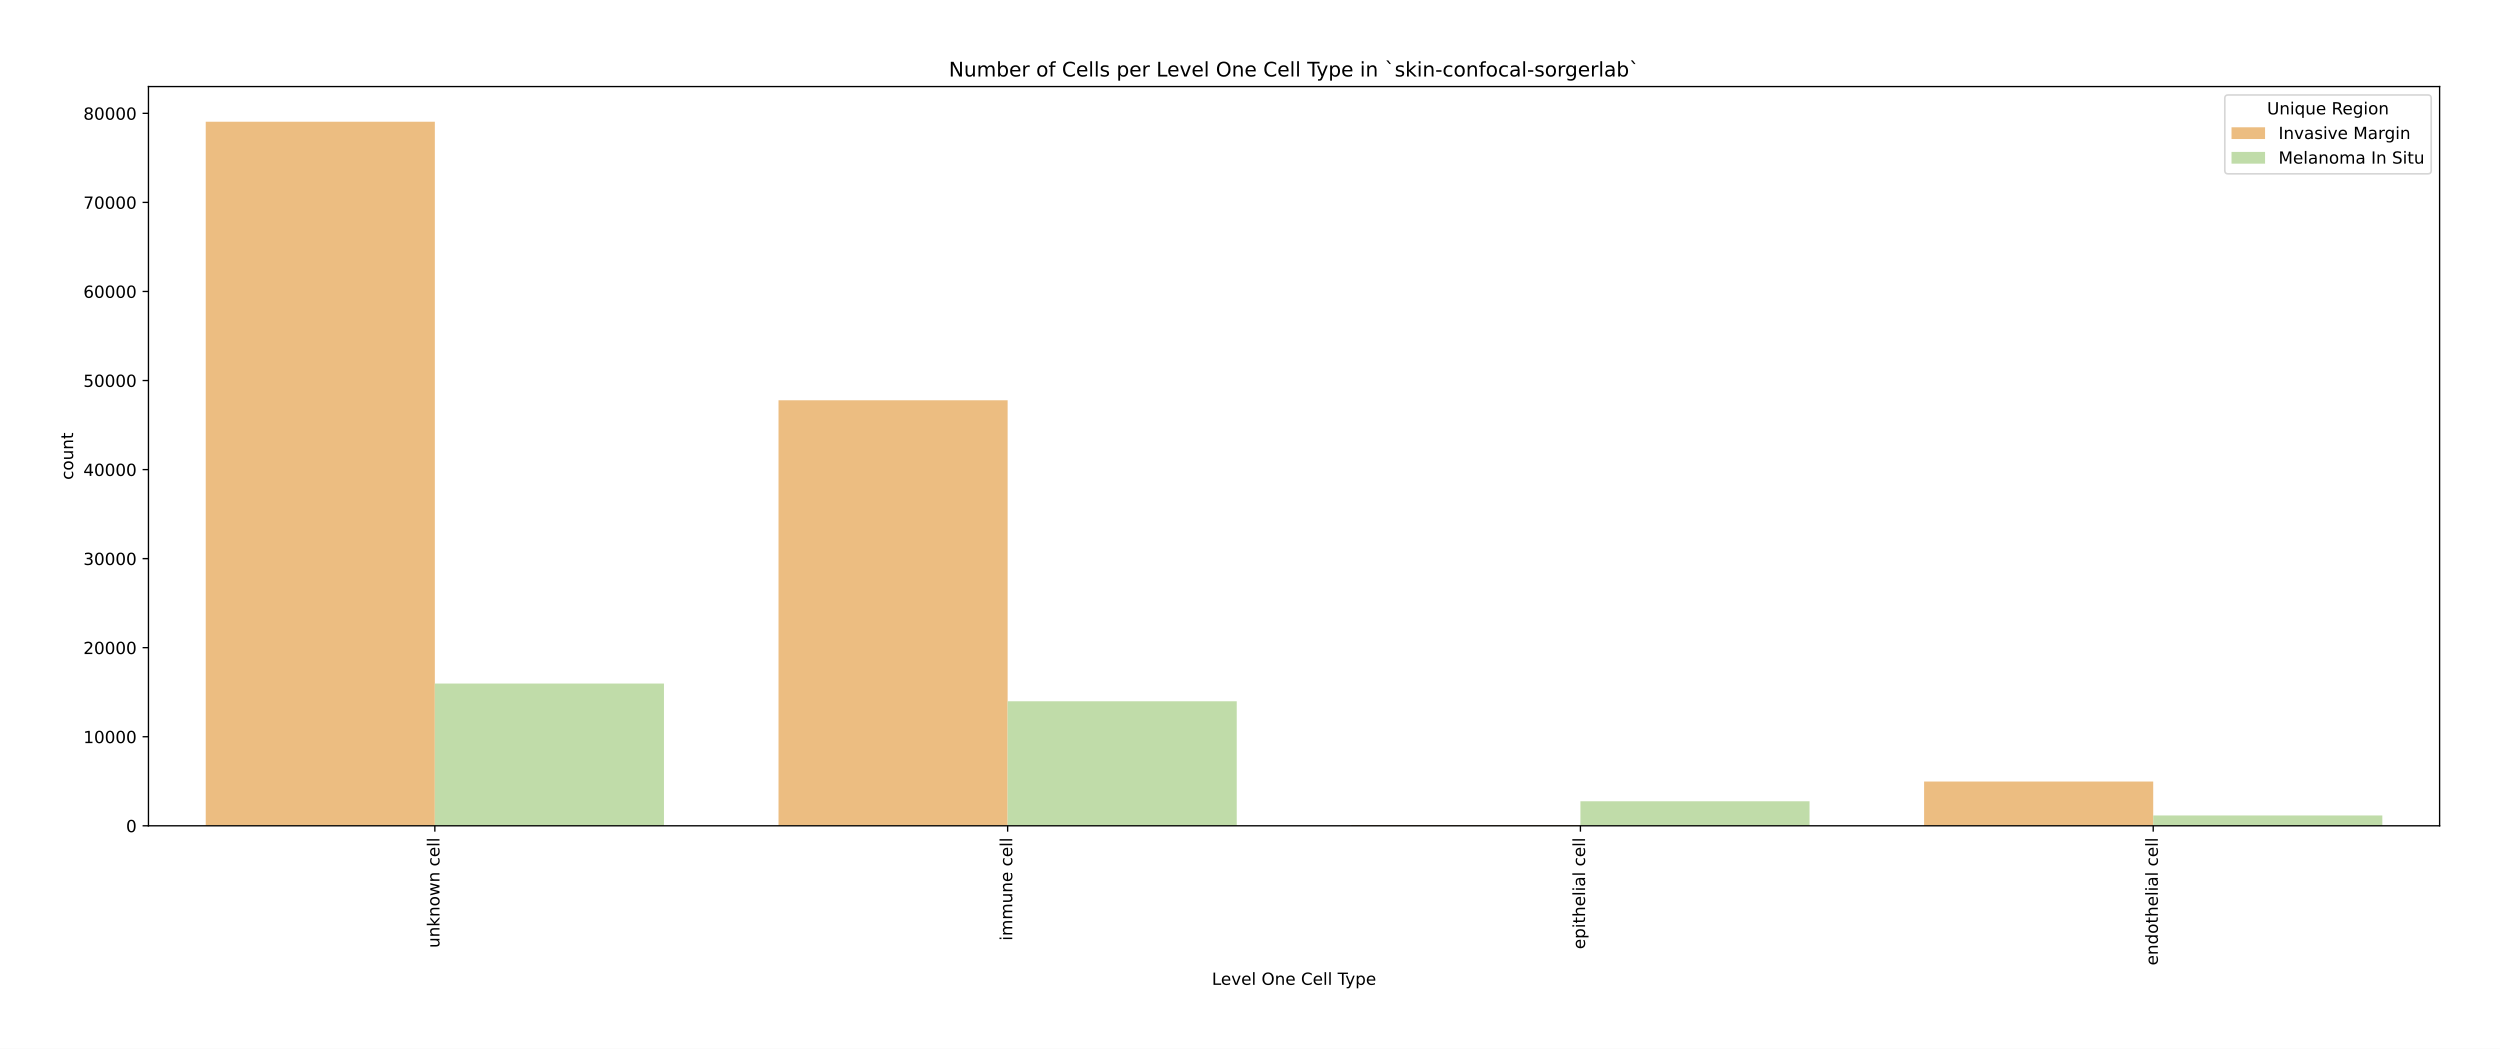
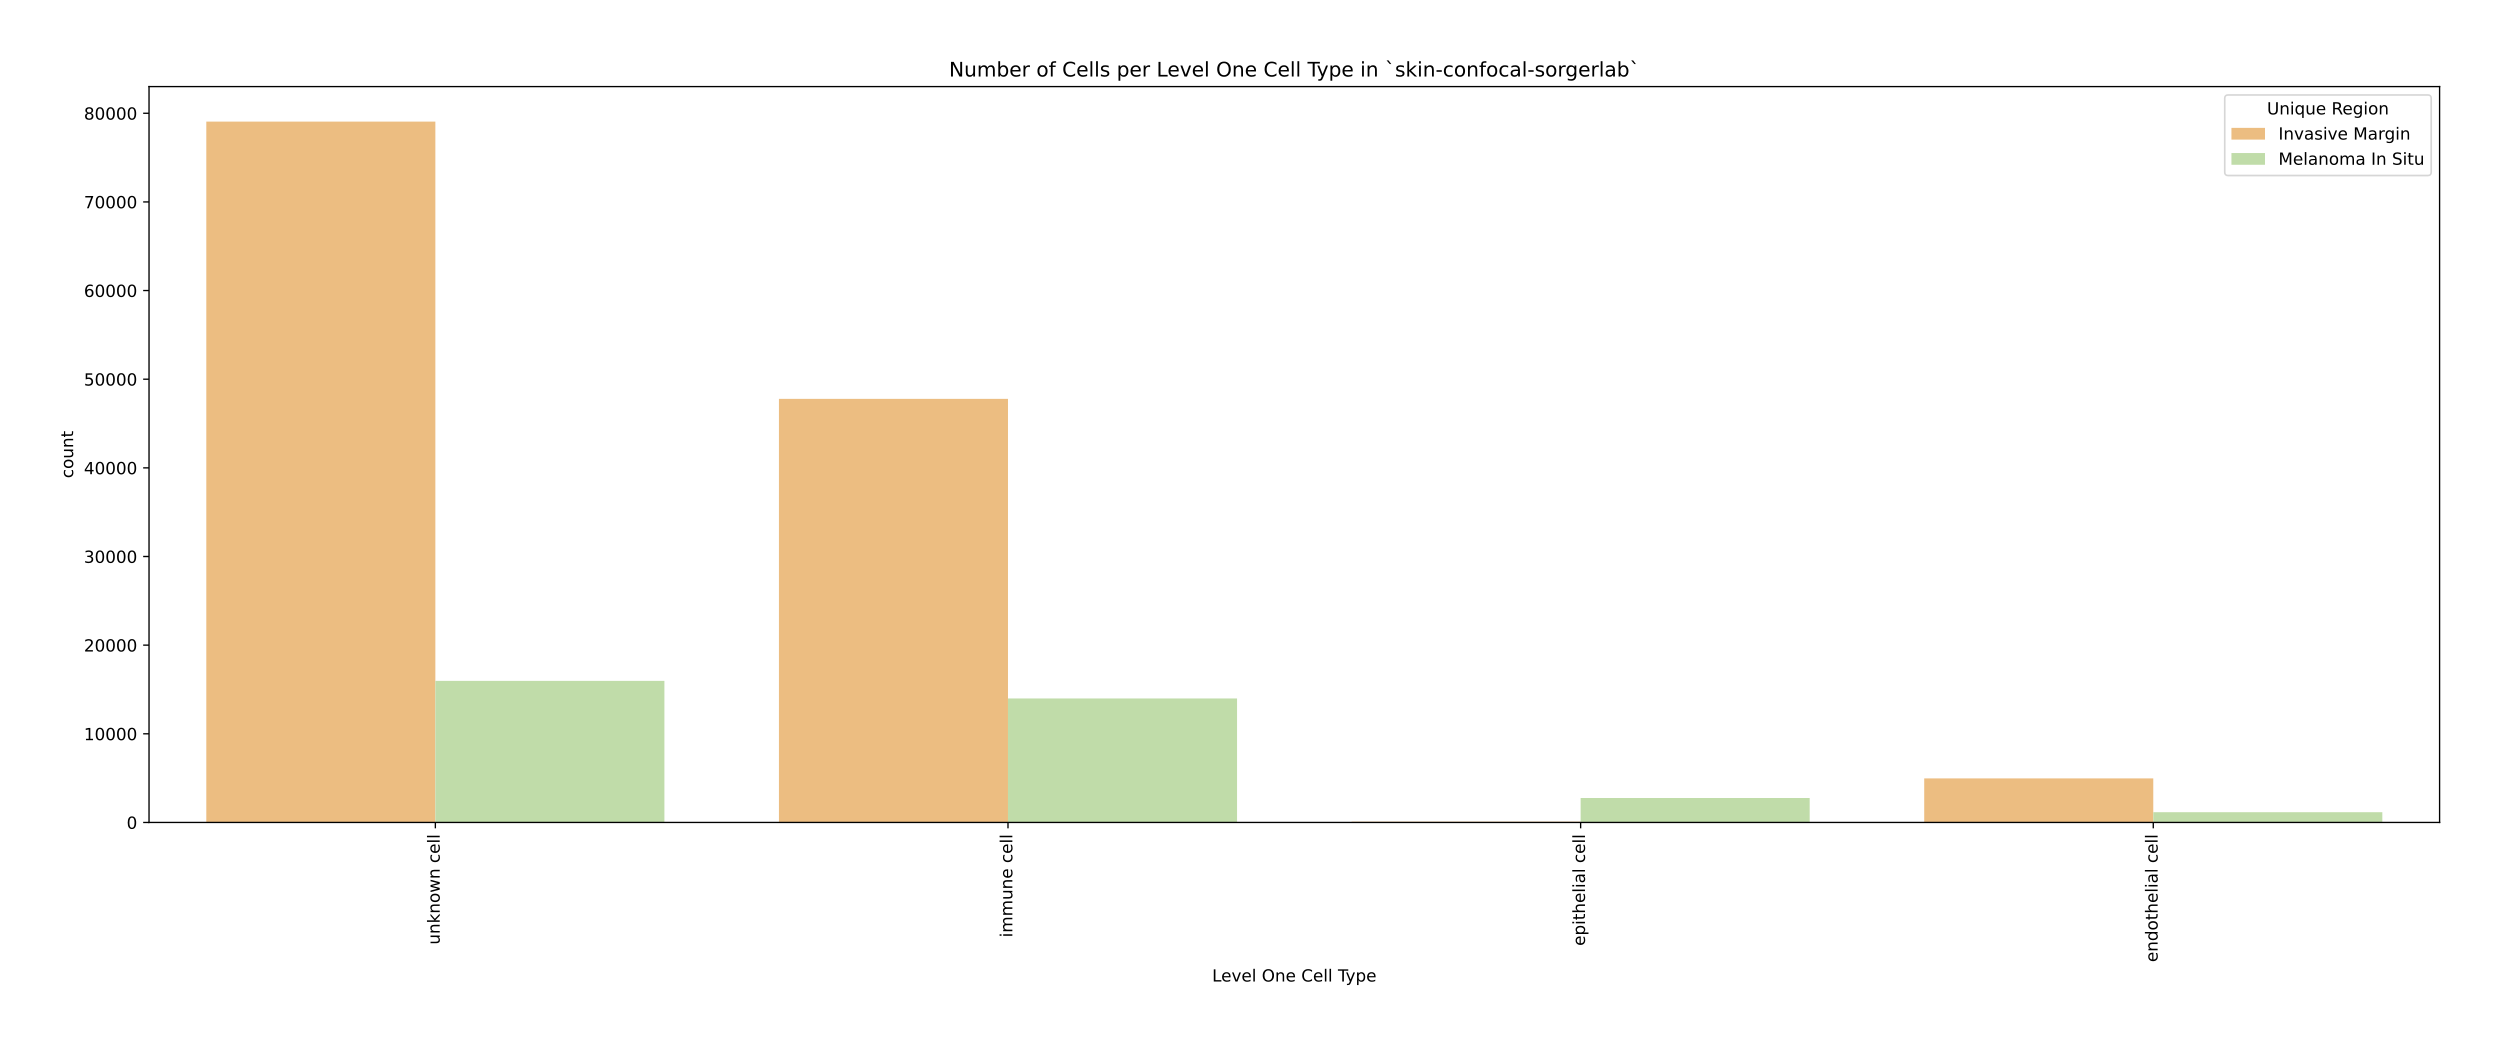
- <svg xmlns="http://www.w3.org/2000/svg" xmlns:xlink="http://www.w3.org/1999/xlink" width="1490.221pt" height="625.143pt" viewBox="0 0 1490.221 625.143" version="1.1">
+ <svg xmlns="http://www.w3.org/2000/svg" xmlns:xlink="http://www.w3.org/1999/xlink" width="1489.812pt" height="623.334pt" viewBox="0 0 1489.812 623.334" version="1.1">
  <defs>
    <style type="text/css">*{stroke-linejoin: round; stroke-linecap: butt}</style>
  </defs>
  <g id="figure_1">
    <g id="patch_1">
-       <path d="M 0 625.143  L 1490.221 625.143  L 1490.221 0  L 0 0  z " style="fill: #ffffff" />
+       <path d="M 0 623.334  L 1489.812 623.334  L 1489.812 0  L 0 0  z " style="fill: #ffffff" />
    </g>
    <g id="axes_1">
      <g id="patch_2">
-         <path d="M 88.491 492.248  L 1454.221 492.248  L 1454.221 51.598  L 88.491 51.598  z " style="fill: #ffffff" />
+         <path d="M 88.812 490.116  L 1453.812 490.116  L 1453.812 51.598  L 88.812 51.598  z " style="fill: #ffffff" />
      </g>
      <g id="patch_3">
-         <path d="M 122.634 492.248  L 259.207 492.248  L 259.207 72.581  L 122.634 72.581  z " clip-path="url(#ped04bbaa62)" style="fill: #ecbd81" />
+         <path d="M 122.938 490.116  L 259.438 490.116  L 259.438 72.48  L 122.938 72.48  z " clip-path="url(#p43089c3223)" style="fill: #ecbd81" />
      </g>
      <g id="patch_4">
-         <path d="M 464.066 492.248  L 600.639 492.248  L 600.639 238.588  L 464.066 238.588  z " clip-path="url(#ped04bbaa62)" style="fill: #ecbd81" />
+         <path d="M 464.188 490.116  L 600.688 490.116  L 600.688 237.683  L 464.188 237.683  z " clip-path="url(#p43089c3223)" style="fill: #ecbd81" />
      </g>
      <g id="patch_5">
-         <path d="M 805.499 492.248  L 942.072 492.248  L 942.072 491.77  L 805.499 491.77  z " clip-path="url(#ped04bbaa62)" style="fill: #ecbd81" />
+         <path d="M 805.438 490.116  L 941.938 490.116  L 941.938 489.64  L 805.438 489.64  z " clip-path="url(#p43089c3223)" style="fill: #ecbd81" />
      </g>
      <g id="patch_6">
-         <path d="M 1146.931 492.248  L 1283.504 492.248  L 1283.504 465.876  L 1146.931 465.876  z " clip-path="url(#ped04bbaa62)" style="fill: #ecbd81" />
+         <path d="M 1146.688 490.116  L 1283.188 490.116  L 1283.188 463.871  L 1146.688 463.871  z " clip-path="url(#p43089c3223)" style="fill: #ecbd81" />
      </g>
      <g id="patch_7">
-         <path d="M 259.207 492.248  L 395.78 492.248  L 395.78 407.461  L 259.207 407.461  z " clip-path="url(#ped04bbaa62)" style="fill: #c0dca9" />
+         <path d="M 259.438 490.116  L 395.938 490.116  L 395.938 405.739  L 259.438 405.739  z " clip-path="url(#p43089c3223)" style="fill: #c0dca9" />
      </g>
      <g id="patch_8">
-         <path d="M 600.639 492.248  L 737.212 492.248  L 737.212 418.02  L 600.639 418.02  z " clip-path="url(#ped04bbaa62)" style="fill: #c0dca9" />
+         <path d="M 600.688 490.116  L 737.188 490.116  L 737.188 416.247  L 600.688 416.247  z " clip-path="url(#p43089c3223)" style="fill: #c0dca9" />
      </g>
      <g id="patch_9">
-         <path d="M 942.072 492.248  L 1078.645 492.248  L 1078.645 477.629  L 942.072 477.629  z " clip-path="url(#ped04bbaa62)" style="fill: #c0dca9" />
+         <path d="M 941.938 490.116  L 1078.438 490.116  L 1078.438 475.567  L 941.938 475.567  z " clip-path="url(#p43089c3223)" style="fill: #c0dca9" />
      </g>
      <g id="patch_10">
-         <path d="M 1283.504 492.248  L 1420.077 492.248  L 1420.077 486.101  L 1283.504 486.101  z " clip-path="url(#ped04bbaa62)" style="fill: #c0dca9" />
+         <path d="M 1283.188 490.116  L 1419.688 490.116  L 1419.688 483.998  L 1283.188 483.998  z " clip-path="url(#p43089c3223)" style="fill: #c0dca9" />
      </g>
      <g id="patch_11">
-         <path d="M 259.207 492.248  L 259.207 492.248  L 259.207 492.248  L 259.207 492.248  z " clip-path="url(#ped04bbaa62)" style="fill: #ecbd81" />
+         <path d="M 259.438 490.116  L 259.438 490.116  L 259.438 490.116  L 259.438 490.116  z " clip-path="url(#p43089c3223)" style="fill: #ecbd81" />
      </g>
      <g id="patch_12">
-         <path d="M 259.207 492.248  L 259.207 492.248  L 259.207 492.248  L 259.207 492.248  z " clip-path="url(#ped04bbaa62)" style="fill: #c0dca9" />
+         <path d="M 259.438 490.116  L 259.438 490.116  L 259.438 490.116  L 259.438 490.116  z " clip-path="url(#p43089c3223)" style="fill: #c0dca9" />
      </g>
      <g id="matplotlib.axis_1">
        <g id="xtick_1">
          <g id="line2d_1">
            <defs>
-               <path id="ma2f174f5e3" d="M 0 0  L 0 3.5  " style="stroke: #000000; stroke-width: 0.8" />
+               <path id="me6ea278818" d="M 0 0  L 0 3.5  " style="stroke: #000000; stroke-width: 0.8" />
            </defs>
            <g>
-               <use xlink:href="#ma2f174f5e3" x="259.207" y="492.248" style="stroke: #000000; stroke-width: 0.8" />
+               <use xlink:href="#me6ea278818" x="259.438" y="490.116" style="stroke: #000000; stroke-width: 0.8" />
            </g>
          </g>
          <g id="text_1">
-             <text style="font-size: 10px; font-family: 'DejaVu Sans', 'Bitstream Vera Sans', 'Computer Modern Sans Serif', 'Lucida Grande', 'Verdana', 'Geneva', 'Lucid', 'Arial', 'Helvetica', 'Avant Garde', sans-serif" transform="translate(261.9663 565.0716) rotate(-90)">unknown cell</text>
+             <text style="font-size: 10px; font-family: 'DejaVu Sans', 'Bitstream Vera Sans', 'Computer Modern Sans Serif', 'Lucida Grande', 'Verdana', 'Geneva', 'Lucid', 'Arial', 'Helvetica', 'Avant Garde', sans-serif" transform="translate(262.0355 562.9392) rotate(-90)">unknown cell</text>
          </g>
        </g>
        <g id="xtick_2">
          <g id="line2d_2">
            <g>
-               <use xlink:href="#ma2f174f5e3" x="600.639" y="492.248" style="stroke: #000000; stroke-width: 0.8" />
+               <use xlink:href="#me6ea278818" x="600.688" y="490.116" style="stroke: #000000; stroke-width: 0.8" />
            </g>
          </g>
          <g id="text_2">
-             <text style="font-size: 10px; font-family: 'DejaVu Sans', 'Bitstream Vera Sans', 'Computer Modern Sans Serif', 'Lucida Grande', 'Verdana', 'Geneva', 'Lucid', 'Arial', 'Helvetica', 'Avant Garde', sans-serif" transform="translate(603.3987 560.7216) rotate(-90)">immune cell</text>
+             <text style="font-size: 10px; font-family: 'DejaVu Sans', 'Bitstream Vera Sans', 'Computer Modern Sans Serif', 'Lucida Grande', 'Verdana', 'Geneva', 'Lucid', 'Arial', 'Helvetica', 'Avant Garde', sans-serif" transform="translate(603.2855 558.5892) rotate(-90)">immune cell</text>
          </g>
        </g>
        <g id="xtick_3">
          <g id="line2d_3">
            <g>
-               <use xlink:href="#ma2f174f5e3" x="942.072" y="492.248" style="stroke: #000000; stroke-width: 0.8" />
+               <use xlink:href="#me6ea278818" x="941.938" y="490.116" style="stroke: #000000; stroke-width: 0.8" />
            </g>
          </g>
          <g id="text_3">
-             <text style="font-size: 10px; font-family: 'DejaVu Sans', 'Bitstream Vera Sans', 'Computer Modern Sans Serif', 'Lucida Grande', 'Verdana', 'Geneva', 'Lucid', 'Arial', 'Helvetica', 'Avant Garde', sans-serif" transform="translate(944.8312 565.7872) rotate(-90)">epithelial cell</text>
+             <text style="font-size: 10px; font-family: 'DejaVu Sans', 'Bitstream Vera Sans', 'Computer Modern Sans Serif', 'Lucida Grande', 'Verdana', 'Geneva', 'Lucid', 'Arial', 'Helvetica', 'Avant Garde', sans-serif" transform="translate(944.5355 563.6548) rotate(-90)">epithelial cell</text>
          </g>
        </g>
        <g id="xtick_4">
          <g id="line2d_4">
            <g>
-               <use xlink:href="#ma2f174f5e3" x="1283.504" y="492.248" style="stroke: #000000; stroke-width: 0.8" />
+               <use xlink:href="#me6ea278818" x="1283.188" y="490.116" style="stroke: #000000; stroke-width: 0.8" />
            </g>
          </g>
          <g id="text_4">
-             <text style="font-size: 10px; font-family: 'DejaVu Sans', 'Bitstream Vera Sans', 'Computer Modern Sans Serif', 'Lucida Grande', 'Verdana', 'Geneva', 'Lucid', 'Arial', 'Helvetica', 'Avant Garde', sans-serif" transform="translate(1286.264 575.4653) rotate(-90)">endothelial cell</text>
+             <text style="font-size: 10px; font-family: 'DejaVu Sans', 'Bitstream Vera Sans', 'Computer Modern Sans Serif', 'Lucida Grande', 'Verdana', 'Geneva', 'Lucid', 'Arial', 'Helvetica', 'Avant Garde', sans-serif" transform="translate(1285.786 573.333) rotate(-90)">endothelial cell</text>
          </g>
        </g>
        <g id="text_5">
-           <text style="font-size: 10px; font-family: 'DejaVu Sans', 'Bitstream Vera Sans', 'Computer Modern Sans Serif', 'Lucida Grande', 'Verdana', 'Geneva', 'Lucid', 'Arial', 'Helvetica', 'Avant Garde', sans-serif; text-anchor: middle" x="771.356" y="587.064" transform="rotate(-0 771.3556 587.0638)">Level One Cell Type</text>
+           <text style="font-size: 10px; font-family: 'DejaVu Sans', 'Bitstream Vera Sans', 'Computer Modern Sans Serif', 'Lucida Grande', 'Verdana', 'Geneva', 'Lucid', 'Arial', 'Helvetica', 'Avant Garde', sans-serif; text-anchor: middle" x="771.312" y="584.931" transform="rotate(-0 771.3125 584.9314)">Level One Cell Type</text>
        </g>
      </g>
      <g id="matplotlib.axis_2">
        <g id="ytick_1">
          <g id="line2d_5">
            <defs>
-               <path id="m819721d128" d="M 0 0  L -3.5 0  " style="stroke: #000000; stroke-width: 0.8" />
+               <path id="ma9e856fd8d" d="M 0 0  L -3.5 0  " style="stroke: #000000; stroke-width: 0.8" />
            </defs>
            <g>
-               <use xlink:href="#m819721d128" x="88.491" y="492.248" style="stroke: #000000; stroke-width: 0.8" />
+               <use xlink:href="#ma9e856fd8d" x="88.812" y="490.116" style="stroke: #000000; stroke-width: 0.8" />
            </g>
          </g>
          <g id="text_6">
-             <text style="font-size: 10px; font-family: 'DejaVu Sans', 'Bitstream Vera Sans', 'Computer Modern Sans Serif', 'Lucida Grande', 'Verdana', 'Geneva', 'Lucid', 'Arial', 'Helvetica', 'Avant Garde', sans-serif; text-anchor: end" x="81.491" y="496.047" transform="rotate(-0 81.49062 496.0473)">0</text>
+             <text style="font-size: 10px; font-family: 'DejaVu Sans', 'Bitstream Vera Sans', 'Computer Modern Sans Serif', 'Lucida Grande', 'Verdana', 'Geneva', 'Lucid', 'Arial', 'Helvetica', 'Avant Garde', sans-serif; text-anchor: end" x="81.812" y="493.915" transform="rotate(-0 81.8125 493.9146)">0</text>
          </g>
        </g>
        <g id="ytick_2">
          <g id="line2d_6">
            <g>
-               <use xlink:href="#m819721d128" x="88.491" y="439.163" style="stroke: #000000; stroke-width: 0.8" />
+               <use xlink:href="#ma9e856fd8d" x="88.812" y="437.288" style="stroke: #000000; stroke-width: 0.8" />
            </g>
          </g>
          <g id="text_7">
-             <text style="font-size: 10px; font-family: 'DejaVu Sans', 'Bitstream Vera Sans', 'Computer Modern Sans Serif', 'Lucida Grande', 'Verdana', 'Geneva', 'Lucid', 'Arial', 'Helvetica', 'Avant Garde', sans-serif; text-anchor: end" x="81.491" y="442.963" transform="rotate(-0 81.49062 442.9626)">10000</text>
+             <text style="font-size: 10px; font-family: 'DejaVu Sans', 'Bitstream Vera Sans', 'Computer Modern Sans Serif', 'Lucida Grande', 'Verdana', 'Geneva', 'Lucid', 'Arial', 'Helvetica', 'Avant Garde', sans-serif; text-anchor: end" x="81.812" y="441.087" transform="rotate(-0 81.8125 441.0868)">10000</text>
          </g>
        </g>
        <g id="ytick_3">
          <g id="line2d_7">
            <g>
-               <use xlink:href="#m819721d128" x="88.491" y="386.079" style="stroke: #000000; stroke-width: 0.8" />
+               <use xlink:href="#ma9e856fd8d" x="88.812" y="384.46" style="stroke: #000000; stroke-width: 0.8" />
            </g>
          </g>
          <g id="text_8">
-             <text style="font-size: 10px; font-family: 'DejaVu Sans', 'Bitstream Vera Sans', 'Computer Modern Sans Serif', 'Lucida Grande', 'Verdana', 'Geneva', 'Lucid', 'Arial', 'Helvetica', 'Avant Garde', sans-serif; text-anchor: end" x="81.491" y="389.878" transform="rotate(-0 81.49062 389.8779)">20000</text>
+             <text style="font-size: 10px; font-family: 'DejaVu Sans', 'Bitstream Vera Sans', 'Computer Modern Sans Serif', 'Lucida Grande', 'Verdana', 'Geneva', 'Lucid', 'Arial', 'Helvetica', 'Avant Garde', sans-serif; text-anchor: end" x="81.812" y="388.259" transform="rotate(-0 81.8125 388.2589)">20000</text>
          </g>
        </g>
        <g id="ytick_4">
          <g id="line2d_8">
            <g>
-               <use xlink:href="#m819721d128" x="88.491" y="332.994" style="stroke: #000000; stroke-width: 0.8" />
+               <use xlink:href="#ma9e856fd8d" x="88.812" y="331.632" style="stroke: #000000; stroke-width: 0.8" />
            </g>
          </g>
          <g id="text_9">
-             <text style="font-size: 10px; font-family: 'DejaVu Sans', 'Bitstream Vera Sans', 'Computer Modern Sans Serif', 'Lucida Grande', 'Verdana', 'Geneva', 'Lucid', 'Arial', 'Helvetica', 'Avant Garde', sans-serif; text-anchor: end" x="81.491" y="336.793" transform="rotate(-0 81.49062 336.7931)">30000</text>
+             <text style="font-size: 10px; font-family: 'DejaVu Sans', 'Bitstream Vera Sans', 'Computer Modern Sans Serif', 'Lucida Grande', 'Verdana', 'Geneva', 'Lucid', 'Arial', 'Helvetica', 'Avant Garde', sans-serif; text-anchor: end" x="81.812" y="335.431" transform="rotate(-0 81.8125 335.4311)">30000</text>
          </g>
        </g>
        <g id="ytick_5">
          <g id="line2d_9">
            <g>
-               <use xlink:href="#m819721d128" x="88.491" y="279.909" style="stroke: #000000; stroke-width: 0.8" />
+               <use xlink:href="#ma9e856fd8d" x="88.812" y="278.804" style="stroke: #000000; stroke-width: 0.8" />
            </g>
          </g>
          <g id="text_10">
-             <text style="font-size: 10px; font-family: 'DejaVu Sans', 'Bitstream Vera Sans', 'Computer Modern Sans Serif', 'Lucida Grande', 'Verdana', 'Geneva', 'Lucid', 'Arial', 'Helvetica', 'Avant Garde', sans-serif; text-anchor: end" x="81.491" y="283.708" transform="rotate(-0 81.49062 283.7084)">40000</text>
+             <text style="font-size: 10px; font-family: 'DejaVu Sans', 'Bitstream Vera Sans', 'Computer Modern Sans Serif', 'Lucida Grande', 'Verdana', 'Geneva', 'Lucid', 'Arial', 'Helvetica', 'Avant Garde', sans-serif; text-anchor: end" x="81.812" y="282.603" transform="rotate(-0 81.8125 282.6032)">40000</text>
          </g>
        </g>
        <g id="ytick_6">
          <g id="line2d_10">
            <g>
-               <use xlink:href="#m819721d128" x="88.491" y="226.824" style="stroke: #000000; stroke-width: 0.8" />
+               <use xlink:href="#ma9e856fd8d" x="88.812" y="225.977" style="stroke: #000000; stroke-width: 0.8" />
            </g>
          </g>
          <g id="text_11">
-             <text style="font-size: 10px; font-family: 'DejaVu Sans', 'Bitstream Vera Sans', 'Computer Modern Sans Serif', 'Lucida Grande', 'Verdana', 'Geneva', 'Lucid', 'Arial', 'Helvetica', 'Avant Garde', sans-serif; text-anchor: end" x="81.491" y="230.624" transform="rotate(-0 81.49062 230.6237)">50000</text>
+             <text style="font-size: 10px; font-family: 'DejaVu Sans', 'Bitstream Vera Sans', 'Computer Modern Sans Serif', 'Lucida Grande', 'Verdana', 'Geneva', 'Lucid', 'Arial', 'Helvetica', 'Avant Garde', sans-serif; text-anchor: end" x="81.812" y="229.775" transform="rotate(-0 81.8125 229.7754)">50000</text>
          </g>
        </g>
        <g id="ytick_7">
          <g id="line2d_11">
            <g>
-               <use xlink:href="#m819721d128" x="88.491" y="173.74" style="stroke: #000000; stroke-width: 0.8" />
+               <use xlink:href="#ma9e856fd8d" x="88.812" y="173.149" style="stroke: #000000; stroke-width: 0.8" />
            </g>
          </g>
          <g id="text_12">
-             <text style="font-size: 10px; font-family: 'DejaVu Sans', 'Bitstream Vera Sans', 'Computer Modern Sans Serif', 'Lucida Grande', 'Verdana', 'Geneva', 'Lucid', 'Arial', 'Helvetica', 'Avant Garde', sans-serif; text-anchor: end" x="81.491" y="177.539" transform="rotate(-0 81.49062 177.5389)">60000</text>
+             <text style="font-size: 10px; font-family: 'DejaVu Sans', 'Bitstream Vera Sans', 'Computer Modern Sans Serif', 'Lucida Grande', 'Verdana', 'Geneva', 'Lucid', 'Arial', 'Helvetica', 'Avant Garde', sans-serif; text-anchor: end" x="81.812" y="176.947" transform="rotate(-0 81.8125 176.9475)">60000</text>
          </g>
        </g>
        <g id="ytick_8">
          <g id="line2d_12">
            <g>
-               <use xlink:href="#m819721d128" x="88.491" y="120.655" style="stroke: #000000; stroke-width: 0.8" />
+               <use xlink:href="#ma9e856fd8d" x="88.812" y="120.321" style="stroke: #000000; stroke-width: 0.8" />
            </g>
          </g>
          <g id="text_13">
-             <text style="font-size: 10px; font-family: 'DejaVu Sans', 'Bitstream Vera Sans', 'Computer Modern Sans Serif', 'Lucida Grande', 'Verdana', 'Geneva', 'Lucid', 'Arial', 'Helvetica', 'Avant Garde', sans-serif; text-anchor: end" x="81.491" y="124.454" transform="rotate(-0 81.49062 124.4542)">70000</text>
+             <text style="font-size: 10px; font-family: 'DejaVu Sans', 'Bitstream Vera Sans', 'Computer Modern Sans Serif', 'Lucida Grande', 'Verdana', 'Geneva', 'Lucid', 'Arial', 'Helvetica', 'Avant Garde', sans-serif; text-anchor: end" x="81.812" y="124.12" transform="rotate(-0 81.8125 124.1196)">70000</text>
          </g>
        </g>
        <g id="ytick_9">
          <g id="line2d_13">
            <g>
-               <use xlink:href="#m819721d128" x="88.491" y="67.57" style="stroke: #000000; stroke-width: 0.8" />
+               <use xlink:href="#ma9e856fd8d" x="88.812" y="67.493" style="stroke: #000000; stroke-width: 0.8" />
            </g>
          </g>
          <g id="text_14">
-             <text style="font-size: 10px; font-family: 'DejaVu Sans', 'Bitstream Vera Sans', 'Computer Modern Sans Serif', 'Lucida Grande', 'Verdana', 'Geneva', 'Lucid', 'Arial', 'Helvetica', 'Avant Garde', sans-serif; text-anchor: end" x="81.491" y="71.369" transform="rotate(-0 81.49062 71.36948)">80000</text>
+             <text style="font-size: 10px; font-family: 'DejaVu Sans', 'Bitstream Vera Sans', 'Computer Modern Sans Serif', 'Lucida Grande', 'Verdana', 'Geneva', 'Lucid', 'Arial', 'Helvetica', 'Avant Garde', sans-serif; text-anchor: end" x="81.812" y="71.292" transform="rotate(-0 81.8125 71.2918)">80000</text>
          </g>
        </g>
        <g id="text_15">
-           <text style="font-size: 10px; font-family: 'DejaVu Sans', 'Bitstream Vera Sans', 'Computer Modern Sans Serif', 'Lucida Grande', 'Verdana', 'Geneva', 'Lucid', 'Arial', 'Helvetica', 'Avant Garde', sans-serif; text-anchor: middle" x="43.598" y="271.923" transform="rotate(-90 43.59844 271.9231)">count</text>
+           <text style="font-size: 10px; font-family: 'DejaVu Sans', 'Bitstream Vera Sans', 'Computer Modern Sans Serif', 'Lucida Grande', 'Verdana', 'Geneva', 'Lucid', 'Arial', 'Helvetica', 'Avant Garde', sans-serif; text-anchor: middle" x="43.598" y="270.857" transform="rotate(-90 43.59766 270.857)">count</text>
        </g>
      </g>
      <g id="patch_13">
-         <path d="M 88.491 492.248  L 88.491 51.598  " style="fill: none; stroke: #000000; stroke-width: 0.8; stroke-linejoin: miter; stroke-linecap: square" />
+         <path d="M 88.812 490.116  L 88.812 51.598  " style="fill: none; stroke: #000000; stroke-width: 0.8; stroke-linejoin: miter; stroke-linecap: square" />
      </g>
      <g id="patch_14">
-         <path d="M 1454.221 492.248  L 1454.221 51.598  " style="fill: none; stroke: #000000; stroke-width: 0.8; stroke-linejoin: miter; stroke-linecap: square" />
+         <path d="M 1453.812 490.116  L 1453.812 51.598  " style="fill: none; stroke: #000000; stroke-width: 0.8; stroke-linejoin: miter; stroke-linecap: square" />
      </g>
      <g id="patch_15">
-         <path d="M 88.491 492.248  L 1454.221 492.248  " style="fill: none; stroke: #000000; stroke-width: 0.8; stroke-linejoin: miter; stroke-linecap: square" />
+         <path d="M 88.812 490.116  L 1453.812 490.116  " style="fill: none; stroke: #000000; stroke-width: 0.8; stroke-linejoin: miter; stroke-linecap: square" />
      </g>
      <g id="patch_16">
-         <path d="M 88.491 51.598  L 1454.221 51.598  " style="fill: none; stroke: #000000; stroke-width: 0.8; stroke-linejoin: miter; stroke-linecap: square" />
+         <path d="M 88.812 51.598  L 1453.812 51.598  " style="fill: none; stroke: #000000; stroke-width: 0.8; stroke-linejoin: miter; stroke-linecap: square" />
      </g>
      <g id="text_16">
-         <text style="font-size: 12px; font-family: 'DejaVu Sans', 'Bitstream Vera Sans', 'Computer Modern Sans Serif', 'Lucida Grande', 'Verdana', 'Geneva', 'Lucid', 'Arial', 'Helvetica', 'Avant Garde', sans-serif; text-anchor: middle" x="771.356" y="45.598" transform="rotate(-0 771.3556 45.59813)">Number of Cells per Level One Cell Type in `skin-confocal-sorgerlab`</text>
+         <text style="font-size: 12px; font-family: 'DejaVu Sans', 'Bitstream Vera Sans', 'Computer Modern Sans Serif', 'Lucida Grande', 'Verdana', 'Geneva', 'Lucid', 'Arial', 'Helvetica', 'Avant Garde', sans-serif; text-anchor: middle" x="771.312" y="45.598" transform="rotate(-0 771.3125 45.59813)">Number of Cells per Level One Cell Type in `skin-confocal-sorgerlab`</text>
      </g>
      <g id="legend_1">
        <g id="patch_17">
-           <path d="M 1328.18 103.632  L 1447.221 103.632  Q 1449.221 103.632 1449.221 101.632  L 1449.221 58.598  Q 1449.221 56.598 1447.221 56.598  L 1328.18 56.598  Q 1326.18 56.598 1326.18 58.598  L 1326.18 101.632  Q 1326.18 103.632 1328.18 103.632  z " style="fill: #ffffff; opacity: 0.8; stroke: #cccccc; stroke-linejoin: miter" />
+           <path d="M 1327.772 104.6  L 1446.812 104.6  Q 1448.812 104.6 1448.812 102.6  L 1448.812 58.598  Q 1448.812 56.598 1446.812 56.598  L 1327.772 56.598  Q 1325.772 56.598 1325.772 58.598  L 1325.772 102.6  Q 1325.772 104.6 1327.772 104.6  z " style="fill: #ffffff; opacity: 0.8; stroke: #cccccc; stroke-linejoin: miter" />
        </g>
        <g id="text_17">
-           <text style="font-size: 10px; font-family: 'DejaVu Sans', 'Bitstream Vera Sans', 'Computer Modern Sans Serif', 'Lucida Grande', 'Verdana', 'Geneva', 'Lucid', 'Arial', 'Helvetica', 'Avant Garde', sans-serif; text-anchor: start" x="1351.357" y="68.197" transform="rotate(-0 1351.357 68.19656)">Unique Region</text>
+           <text style="font-size: 10px; font-family: 'DejaVu Sans', 'Bitstream Vera Sans', 'Computer Modern Sans Serif', 'Lucida Grande', 'Verdana', 'Geneva', 'Lucid', 'Arial', 'Helvetica', 'Avant Garde', sans-serif; text-anchor: start" x="1350.948" y="68.197" transform="rotate(-0 1350.948 68.19656)">Unique Region</text>
        </g>
        <g id="patch_18">
-           <path d="M 1330.18 82.875  L 1350.18 82.875  L 1350.18 75.875  L 1330.18 75.875  z " style="fill: #ecbd81" />
+           <path d="M 1329.772 83.197  L 1349.772 83.197  L 1349.772 76.197  L 1329.772 76.197  z " style="fill: #ecbd81" />
        </g>
        <g id="text_18">
-           <text style="font-size: 10px; font-family: 'DejaVu Sans', 'Bitstream Vera Sans', 'Computer Modern Sans Serif', 'Lucida Grande', 'Verdana', 'Geneva', 'Lucid', 'Arial', 'Helvetica', 'Avant Garde', sans-serif; text-anchor: start" x="1358.18" y="82.875" transform="rotate(-0 1358.18 82.87469)">Invasive Margin</text>
+           <text style="font-size: 10px; font-family: 'DejaVu Sans', 'Bitstream Vera Sans', 'Computer Modern Sans Serif', 'Lucida Grande', 'Verdana', 'Geneva', 'Lucid', 'Arial', 'Helvetica', 'Avant Garde', sans-serif; text-anchor: start" x="1357.772" y="83.197" transform="rotate(-0 1357.772 83.19734)">Invasive Margin</text>
        </g>
        <g id="patch_19">
-           <path d="M 1330.18 97.553  L 1350.18 97.553  L 1350.18 90.553  L 1330.18 90.553  z " style="fill: #c0dca9" />
+           <path d="M 1329.772 98.198  L 1349.772 98.198  L 1349.772 91.198  L 1329.772 91.198  z " style="fill: #c0dca9" />
        </g>
        <g id="text_19">
-           <text style="font-size: 10px; font-family: 'DejaVu Sans', 'Bitstream Vera Sans', 'Computer Modern Sans Serif', 'Lucida Grande', 'Verdana', 'Geneva', 'Lucid', 'Arial', 'Helvetica', 'Avant Garde', sans-serif; text-anchor: start" x="1358.18" y="97.553" transform="rotate(-0 1358.18 97.55281)">Melanoma In Situ</text>
+           <text style="font-size: 10px; font-family: 'DejaVu Sans', 'Bitstream Vera Sans', 'Computer Modern Sans Serif', 'Lucida Grande', 'Verdana', 'Geneva', 'Lucid', 'Arial', 'Helvetica', 'Avant Garde', sans-serif; text-anchor: start" x="1357.772" y="98.198" transform="rotate(-0 1357.772 98.19813)">Melanoma In Situ</text>
        </g>
      </g>
    </g>
  </g>
  <defs>
-     <clipPath id="ped04bbaa62">
-       <rect x="88.491" y="51.598" width="1365.73" height="440.65" />
+     <clipPath id="p43089c3223">
+       <rect x="88.812" y="51.598" width="1365" height="438.518" />
    </clipPath>
  </defs>
</svg>
